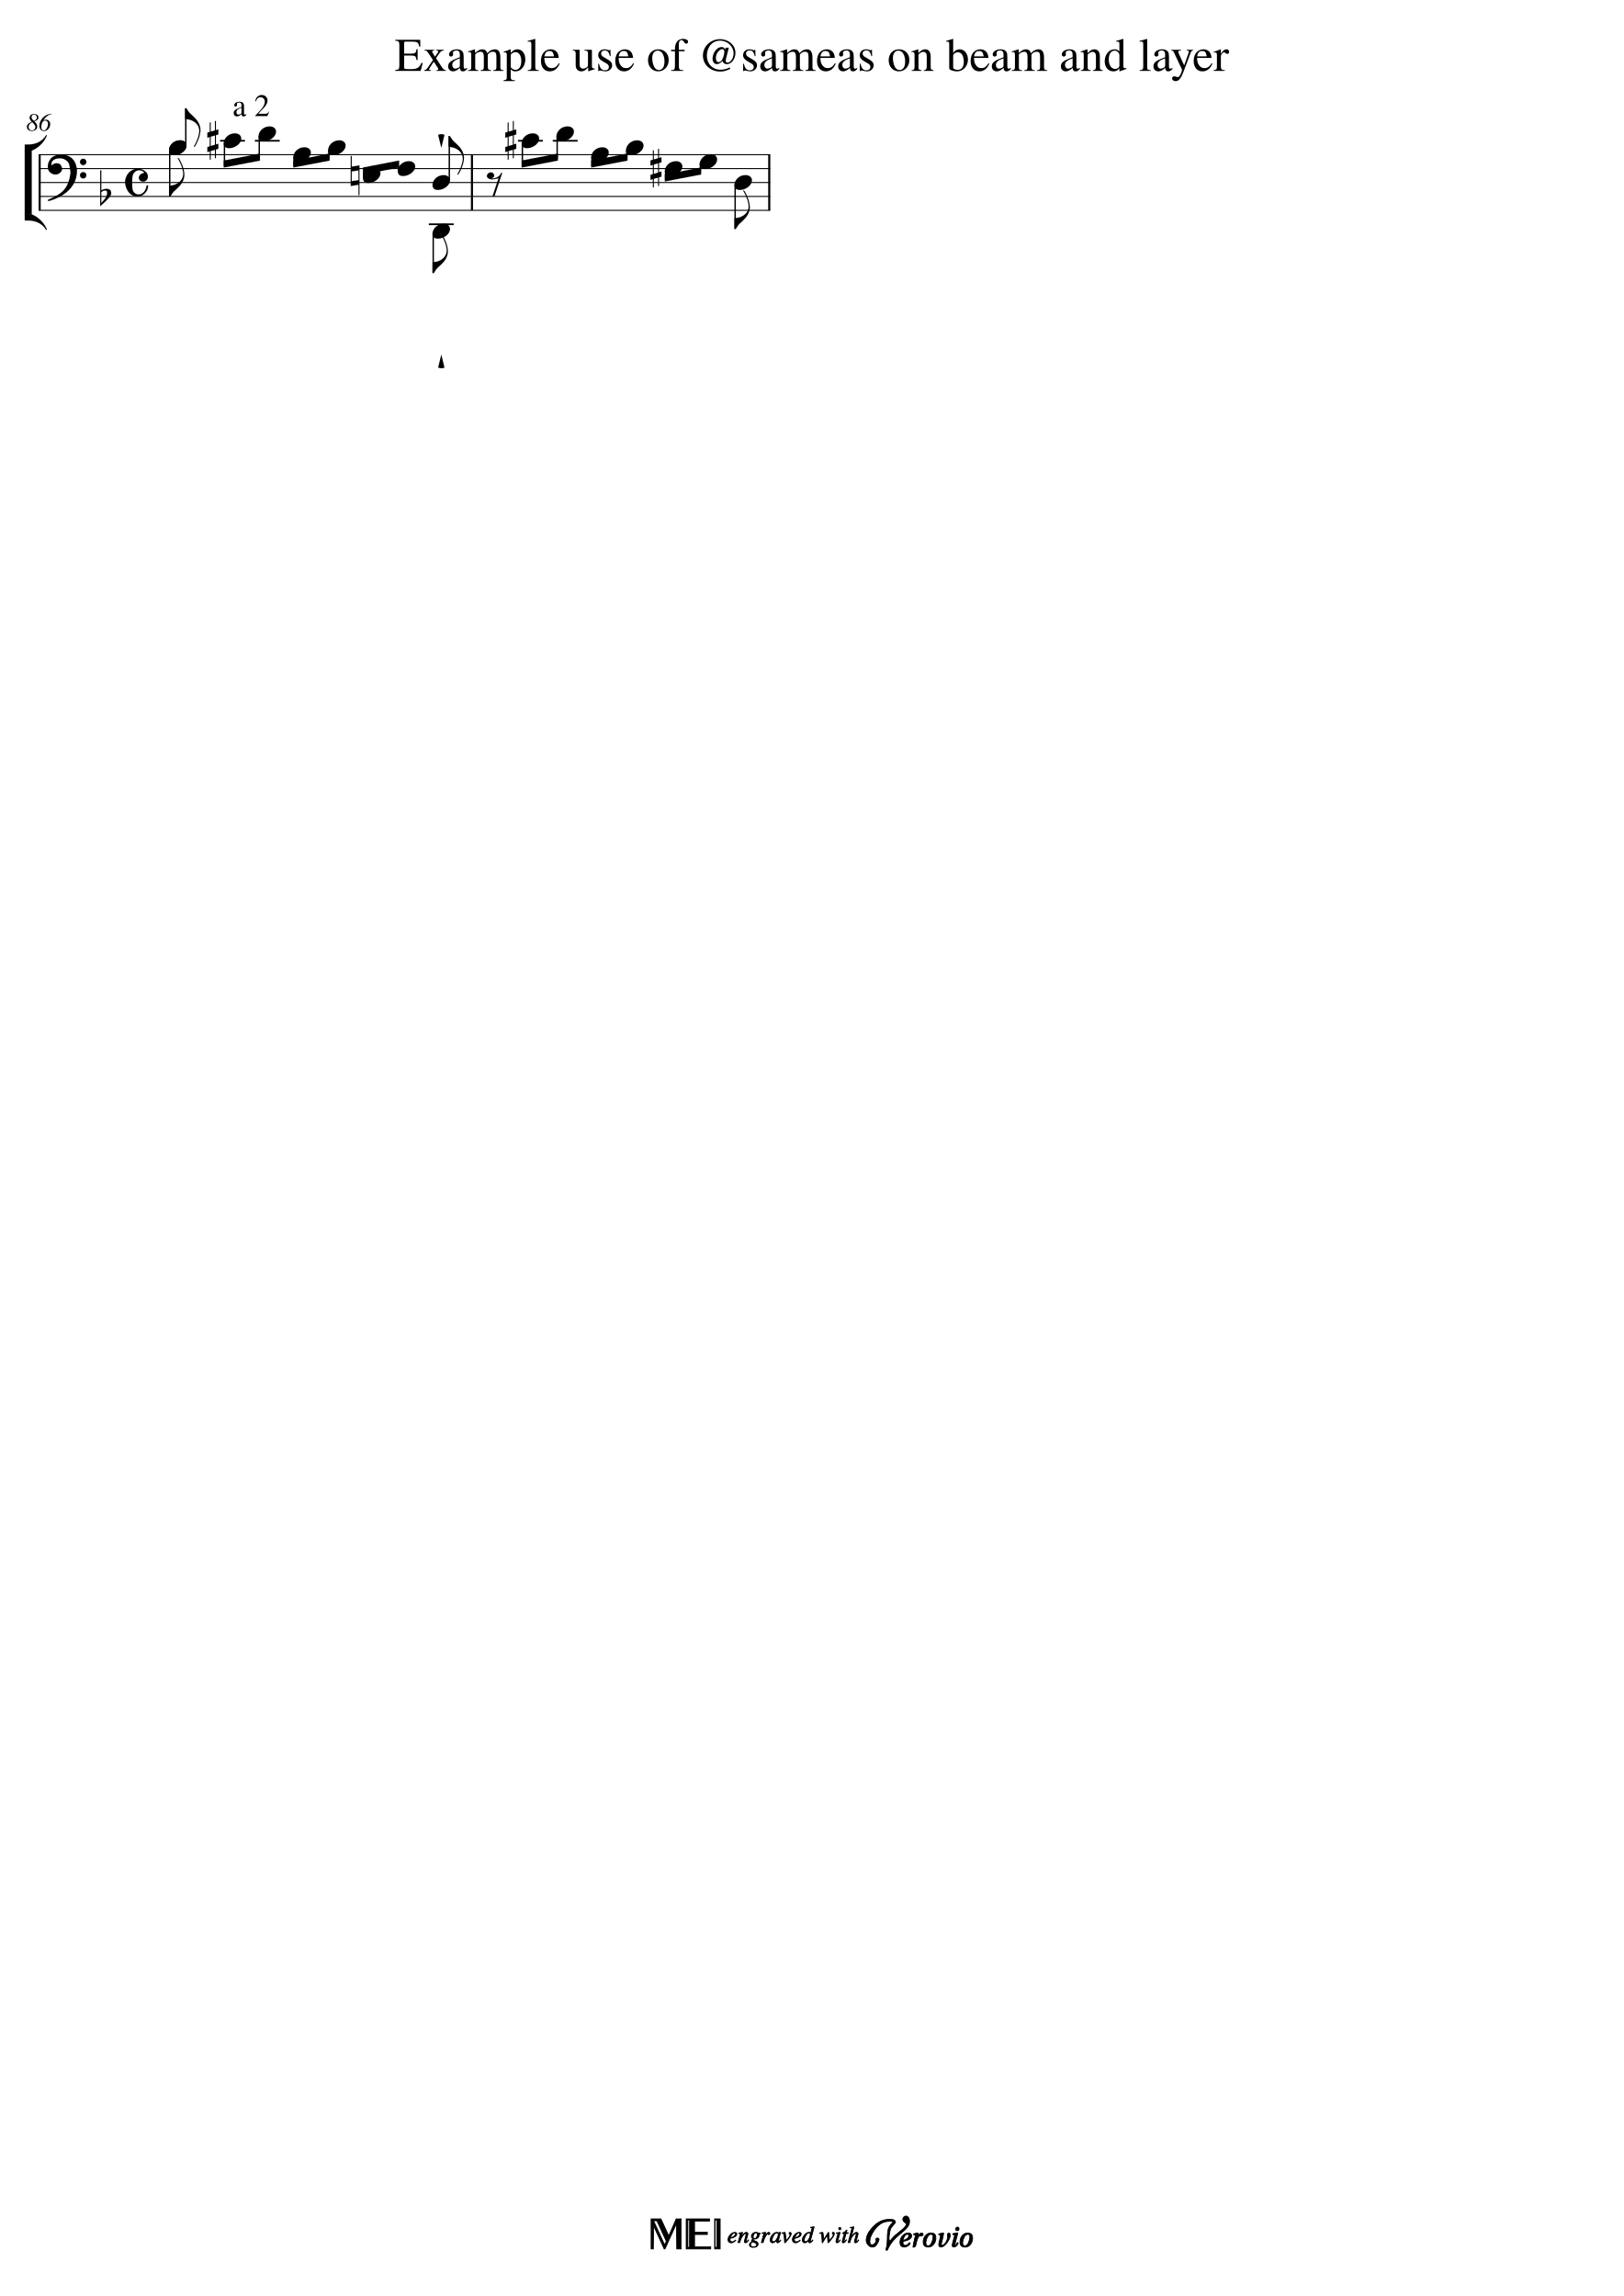
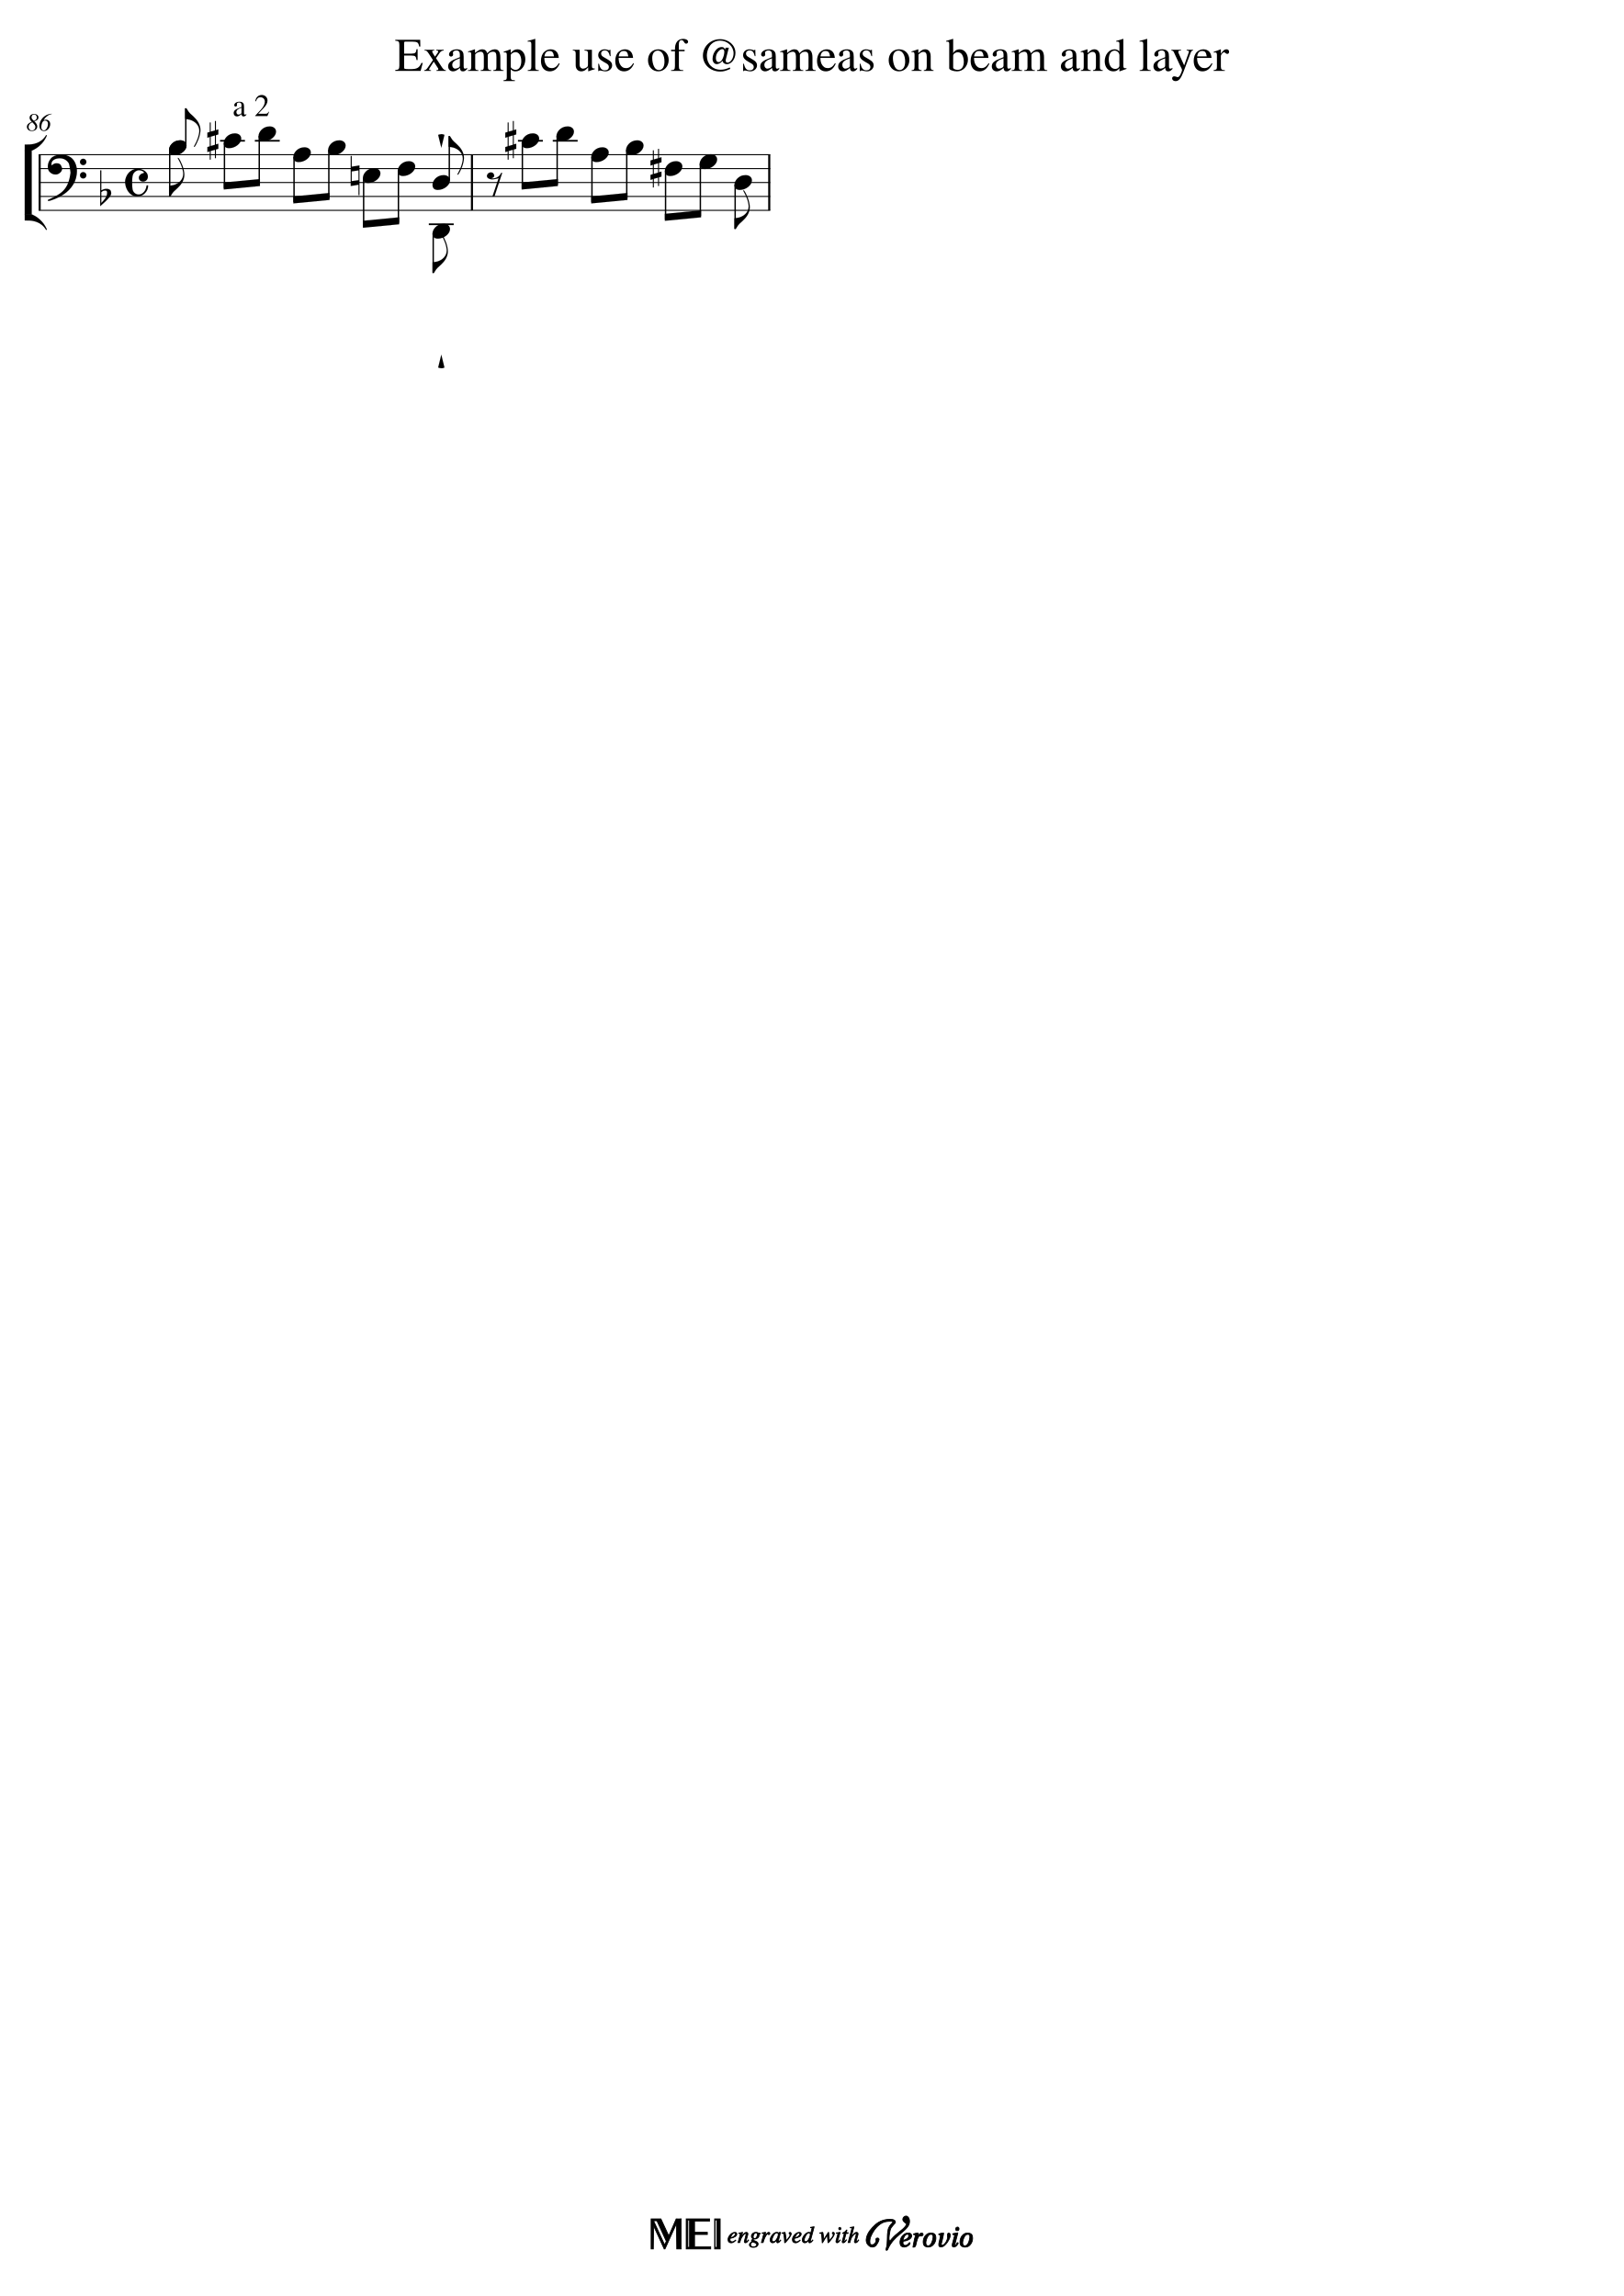
<svg xmlns="http://www.w3.org/2000/svg" xmlns:xlink="http://www.w3.org/1999/xlink" width="2100px" height="2970px" version="1.1" overflow="visible" id="docid">
  <defs>
    <g id="E003-docid">
      <path transform="scale(1,-1)" d="M0 -0v111c0 0 62 1 63 1c70 0 233 16 321 170c1 1 15 -5 15 -6c-5 -7 -57 -176 -263 -271c-24 -4 -53 -5 -83 -5h-53z" />
    </g>
    <g id="E004-docid">
      <path transform="scale(1,-1)" d="M0 0h53c30 0 59 -1 83 -5c206 -95 258 -264 263 -271c0 -1 -14 -7 -15 -6c-88 154 -251 170 -321 170c-1 0 -63 1 -63 1v111z" />
    </g>
    <g id="E062-docid">
      <path transform="scale(1,-1)" d="M582 -120c0 32 26 58 58 58s58 -26 58 -58s-26 -58 -58 -58s-58 26 -58 58zM582 120c0 32 26 58 58 58s58 -26 58 -58s-26 -58 -58 -58s-58 26 -58 58zM158 96c51 0 73 -14 88 -49l16 -39c0 -17 -2 -30 -7 -40c-3 -11 -10 -21 -19 -31c-17 -18 -49 -43 -84 -43 c-55 0 -77 13 -112 44c-24 21 -35 55 -35 100c0 46 14 81 32 112c30 52 71 79 137 93l36 6l26 2c154 0 235 -68 274 -182c11 -32 18 -68 18 -107c0 -103 -26 -182 -68 -250c-89 -145 -234 -230 -412 -288l-30 -5c-9 0 -14 3 -14 8c3 10 5 11 10 16c35 15 70 30 96 44l78 43 c96 57 162 136 197 258c9 33 17 60 22 100c3 22 5 35 6 39c-7 69 -16 115 -23 140s-4 22 -16 40c-8 12 -19 23 -31 34c-24 21 -62 44 -118 44c-48 0 -84 -8 -113 -28c-28 -19 -42 -44 -42 -73v-16c2 -5 3 -9 4 -11c24 22 52 39 84 39z" />
    </g>
    <g id="E260-docid">
      <path transform="scale(1,-1)" d="M20 110c32 16 54 27 93 27c26 0 35 -3 54 -13c13 -7 24 -20 27 -38l4 -25c0 -28 -16 -57 -45 -89c-23 -25 -39 -44 -65 -68l-88 -79v644h20v-359zM90 106c-32 0 -48 -10 -70 -29v-194c31 31 54 59 71 84c21 32 32 59 32 84c0 9 1 16 1 20c0 14 -3 21 -11 30l-8 3z" />
    </g>
    <g id="E08A-docid">
      <path transform="scale(1,-1)" d="M340 179c-9 24 -56 41 -89 41c-46 0 -81 -28 -100 -58c-17 -28 -25 -78 -25 -150c0 -65 2 -111 8 -135c8 -31 18 -49 40 -67c20 -17 43 -25 70 -25c54 0 92 36 115 75c14 25 23 54 28 88h27c0 -63 -24 -105 -58 -141c-35 -38 -82 -56 -140 -56c-45 0 -83 13 -115 39 c-57 45 -101 130 -101 226c0 59 33 127 68 163c36 37 97 72 160 72c36 0 93 -21 121 -40c11 -8 23 -17 33 -30c19 -23 27 -48 27 -76c0 -51 -35 -88 -86 -88c-43 0 -76 27 -76 68c0 26 7 35 21 51c15 17 32 27 58 32c7 2 14 7 14 11z" />
    </g>
    <g id="E0A4-docid">
      <path transform="scale(1,-1)" d="M0 -39c0 68 73 172 200 172c66 0 114 -37 114 -95c0 -84 -106 -171 -218 -171c-64 0 -96 30 -96 94z" />
    </g>
    <g id="E240-docid">
      <path transform="scale(1,-1)" d="M179 -646c15 29 29 55 46 102c18 49 30 108 30 138c0 105 -80 173 -168 200c-18 5 -47 9 -87 16v190h22c8 0 33 -61 71 -95c4 -3 -2 3 61 -56c62 -58 122 -137 122 -241c0 -38 -13 -106 -35 -163c-20 -51 -43 -99 -66 -132c-6 -5 -10 -7 -13 -7s-5 2 -5 5l4 10 c1 3 14 25 18 33z" />
    </g>
    <g id="E262-docid">
      <path transform="scale(1,-1)" d="M136 186v169h17v-164l44 14v-91l-44 -14v-165l44 12v-91l-44 -13v-155h-17v150l-76 -22v-155h-17v149l-43 -13v90l43 14v167l-43 -14v92l43 13v169h17v-163zM60 73v-167l76 22v168z" />
    </g>
    <g id="E261-docid">
      <path transform="scale(1,-1)" d="M0 -188v539h18v-191l139 22v-533h-17v186zM18 -100l122 17v176l-122 -19v-174z" />
    </g>
    <g id="E4A6-docid">
      <path transform="scale(1,-1)" d="M110 224l-55 -224l-55 224v5c3 5 4 5 14 8c14 4 28 5 42 7c11 -1 21 0 35 -5c12 -4 22 -6 19 -10v-5z" />
    </g>
    <g id="E241-docid">
      <path transform="scale(1,-1)" d="M179 646c-4 8 -17 30 -18 33l-4 10c0 3 2 5 5 5s7 -2 13 -7c23 -33 46 -81 66 -132c22 -57 35 -125 35 -163c0 -104 -60 -183 -122 -241c-63 -59 -57 -53 -61 -56c-38 -34 -63 -95 -71 -95h-22v190c40 7 69 11 87 16c88 27 168 95 168 200c0 30 -12 89 -30 138 c-17 47 -31 73 -46 102z" />
    </g>
    <g id="E4A7-docid">
      <path transform="scale(1,-1)" d="M110 -224v-5c3 -4 -7 -6 -19 -10c-14 -5 -24 -4 -35 -5c-14 2 -28 3 -42 7c-10 3 -11 3 -14 8v5l55 224z" />
    </g>
    <g id="E4E6-docid">
      <path transform="scale(1,-1)" d="M0 123c7 34 33 56 69 60c29 -3 43 -9 53 -29c4 -8 7 -15 10 -22c0 -21 -1 -25 -11 -35c-5 -8 -18 -14 -40 -20l12 -3l15 -1c44 0 97 26 122 56c10 11 18 26 24 42c7 1 15 2 22 3l-140 -424h-36l111 330c-10 -6 -27 -12 -53 -16l-52 -8h-10l-20 1c-1 0 -8 3 -21 6 c-37 9 -55 28 -55 60z" />
    </g>
  </defs>
  <style type="text/css">#docid g.ending, #docid g.fing, #docid g.reh, #docid g.tempo {font-weight:bold;}#docid g.dir, #docid g.dynam, #docid g.mNum {font-style:italic;}#docid g.label {font-weight:normal;}#docid ellipse, #docid path, #docid polygon, #docid polyline, #docid rect {stroke:currentColor}</style>
  <svg class="definition-scale" color="black" font-family="Times, serif" viewBox="0 0 21000 29700">
    <g class="page-margin" transform="translate(500, 500)">
      <g id="iJ6YNS9" class="mdiv pageMilestone" />
      <g id="j6ERYJ7" class="score pageMilestone" />
      <g id="nFIE3HC" class="system">
        <path d="M13 1501 L13 2221" stroke-width="27" />
        <g id="eI13PCQ" class="grpSym">
          <use xlink:href="#E003-docid" transform="translate(-180, 1450) scale(0.72, 0.72)" />
          <use xlink:href="#E004-docid" transform="translate(-180, 2272) scale(0.72, 0.72)" />
          <rect x="-180" y="1444" height="834" width="90" />
        </g>
        <g id="yA42GYL" class="section systemMilestone" />
        <g id="p1KEW28H" class="measure">
          <g id="fXQFU55" class="mNum autogenerated">
            <text y="1193" text-anchor="middle" font-size="0px">
              <tspan id="g11K35MU" class="text">
                <tspan font-size="324px">86</tspan>
              </tspan>
            </text>
          </g>
          <g id="qMAVTA3" class="staff">
            <path d="M0 1501 L5617 1501" stroke-width="13" />
            <path d="M0 1681 L5617 1681" stroke-width="13" />
            <path d="M0 1861 L5617 1861" stroke-width="13" />
            <path d="M0 2041 L5617 2041" stroke-width="13" />
            <path d="M0 2221 L5617 2221" stroke-width="13" />
            <g id="v10LCJAD" class="clef">
              <use xlink:href="#E062-docid" transform="translate(115, 1681) scale(0.72, 0.72)" />
            </g>
            <g id="xI1HRX0" class="keySig">
              <g id="z1LRFHRD" class="keyAccid">
                <use xlink:href="#E260-docid" transform="translate(796, 2041) scale(0.72, 0.72)" />
              </g>
            </g>
            <g id="b16IHSP5" class="meterSig">
              <use xlink:href="#E08A-docid" transform="translate(1118, 1861) scale(0.72, 0.72)" />
            </g>
            <g class="ledgerLines above">
              <path d="M2346 1321 L2668 1321" stroke-width="22" />
              <path d="M2796 1321 L3118 1321" stroke-width="22" />
            </g>
            <g class="ledgerLines below">
              <path d="M5046 2401 L5368 2401" stroke-width="22" />
            </g>
            <g id="r1PB2UON" class="layer">
              <g id="s1PQPUF4" class="note">
                <g class="notehead">
                  <use xlink:href="#E0A4-docid" transform="translate(1686, 1411) scale(0.72, 0.72)" />
                </g>
                <g id="k1FISYPL" class="stem">
                  <path d="M1903 1383 L1903 901" stroke-width="18" />
                  <g id="l1ABBN8W" class="flag">
                    <use xlink:href="#E240-docid" transform="translate(1894, 901) scale(0.72, 0.72)" />
                  </g>
                </g>
                <g id="t17CCI2Q" class="accid" />
              </g>
              <g id="u14YPAFV" class="beam">
-                 <polygon points="2394,1667 2862,1577 2862,1487 2394,1577" />
+                 <polygon points="2394,1951 2862,1906 2862,1816 2394,1861" />
                <g id="note_45411a" class="note">
                  <g class="notehead">
                    <use xlink:href="#E0A4-docid" transform="translate(2394, 1321) scale(0.72, 0.72)" />
                  </g>
                  <g id="m12P1BRU" class="stem">
-                     <path d="M2403 1349 L2403 1649" stroke-width="18" />
+                     <path d="M2403 1349 L2403 1933" stroke-width="18" />
                  </g>
                  <g id="w1I5DK26" class="accid">
                    <use xlink:href="#E262-docid" transform="translate(2182, 1321) scale(0.72, 0.72)" />
                  </g>
                </g>
                <g id="xQSQG56" class="note">
                  <g class="notehead">
                    <use xlink:href="#E0A4-docid" transform="translate(2844, 1231) scale(0.72, 0.72)" />
                  </g>
                  <g id="nDW87ZK" class="stem">
-                     <path d="M2853 1259 L2853 1559" stroke-width="18" />
+                     <path d="M2853 1259 L2853 1888" stroke-width="18" />
                  </g>
                </g>
              </g>
              <g id="beam_45426a" class="beam">
-                 <polygon points="3294,1667 3762,1577 3762,1487 3294,1577" />
+                 <polygon points="3294,2131 3762,2086 3762,1996 3294,2041" />
                <g id="z1XZBIJA" class="note">
                  <g class="notehead">
                    <use xlink:href="#E0A4-docid" transform="translate(3294, 1501) scale(0.72, 0.72)" />
                  </g>
                  <g id="o1QUDUF9" class="stem">
-                     <path d="M3303 1529 L3303 1649" stroke-width="18" />
+                     <path d="M3303 1529 L3303 2113" stroke-width="18" />
                  </g>
                </g>
                <g id="a12WP67W" class="note">
                  <g class="notehead">
                    <use xlink:href="#E0A4-docid" transform="translate(3744, 1411) scale(0.72, 0.72)" />
                  </g>
                  <g id="p1YCXJ73" class="stem">
-                     <path d="M3753 1439 L3753 1559" stroke-width="18" />
+                     <path d="M3753 1439 L3753 2068" stroke-width="18" />
                  </g>
                  <g id="b4Y5DFV" class="accid" />
                </g>
              </g>
              <g id="beam_45447a" class="beam">
-                 <polygon points="4194,1757 4662,1667 4662,1577 4194,1667" />
+                 <polygon points="4194,2446 4662,2401 4662,2311 4194,2356" />
                <g id="d1RIF43L" class="note">
                  <g class="notehead">
                    <use xlink:href="#E0A4-docid" transform="translate(4194, 1771) scale(0.72, 0.72)" />
                  </g>
                  <g id="q1XPOA9B" class="stem">
-                     <path d="M4203 1799 L4203 1739" stroke-width="18" />
+                     <path d="M4203 1799 L4203 2428" stroke-width="18" />
                  </g>
                  <g id="e36A7UB" class="accid">
                    <use xlink:href="#E261-docid" transform="translate(4036, 1771) scale(0.72, 0.72)" />
                  </g>
                </g>
                <g id="fW4SW7P" class="note">
                  <g class="notehead">
                    <use xlink:href="#E0A4-docid" transform="translate(4644, 1681) scale(0.72, 0.72)" />
                  </g>
                  <g id="rG2INEF" class="stem">
-                     <path d="M4653 1709 L4653 1649" stroke-width="18" />
+                     <path d="M4653 1709 L4653 2383" stroke-width="18" />
                  </g>
                </g>
              </g>
              <g id="g17JWEWV" class="note">
                <g class="notehead">
                  <use xlink:href="#E0A4-docid" transform="translate(5094, 1861) scale(0.72, 0.72)" />
                </g>
                <g id="sDC845L" class="stem">
                  <path d="M5311 1833 L5311 1261" stroke-width="18" />
                  <g id="t1W416P4" class="flag">
                    <use xlink:href="#E240-docid" transform="translate(5302, 1261) scale(0.72, 0.72)" />
                  </g>
                </g>
                <g id="h11BYRB0" class="artic">
                  <use xlink:href="#E4A6-docid" transform="translate(5168, 1411) scale(0.72, 0.72)" />
                </g>
              </g>
            </g>
            <g id="iEPNT2P" class="layer">
              <g id="j180F7IU" class="note">
                <g class="notehead">
                  <use xlink:href="#E0A4-docid" transform="translate(1686, 1411) scale(0.72, 0.72)" />
                </g>
                <g id="u1N7W5D7" class="stem">
                  <path d="M1695 1439 L1695 2041" stroke-width="18" />
                  <g id="vOSZ00" class="flag">
                    <use xlink:href="#E241-docid" transform="translate(1686, 2041) scale(0.72, 0.72)" />
                  </g>
                </g>
                <g id="k1JVOWO3" class="accid" />
              </g>
              <g id="l168SLSU" class="space" />
              <g id="m1I1R6XU" class="beam" />
              <g id="n3L1BSY" class="beam" />
              <g id="oYFJ0C6" class="note">
                <g class="notehead">
                  <use xlink:href="#E0A4-docid" transform="translate(5094, 2491) scale(0.72, 0.72)" />
                </g>
                <g id="w1AY2QDY" class="stem">
                  <path d="M5103 2519 L5103 3031" stroke-width="18" />
                  <g id="xSD1YHA" class="flag">
                    <use xlink:href="#E241-docid" transform="translate(5094, 3031) scale(0.72, 0.72)" />
                  </g>
                </g>
                <g id="p6KLLMO" class="artic">
                  <use xlink:href="#E4A7-docid" transform="translate(5168, 4088) scale(0.72, 0.72)" />
                </g>
              </g>
            </g>
          </g>
          <g id="q4CA8UL" class="dir">
            <text x="2507" y="1002" font-size="0px">
              <tspan id="r10DL3CR" class="rend" font-style="normal">
                <tspan id="s1IC15RP" class="text">
                  <tspan font-size="405px">a 2</tspan>
                </tspan>
              </tspan>
            </text>
          </g>
          <g id="o1RTEB7A" class="barLine">
            <path d="M5604 1501 L5604 2221" stroke-width="27" />
          </g>
        </g>
        <g id="jQFEFEK" class="measure">
          <g id="kOVASEE" class="staff">
            <path d="M5617 1501 L9462 1501" stroke-width="13" />
            <path d="M5617 1681 L9462 1681" stroke-width="13" />
            <path d="M5617 1861 L9462 1861" stroke-width="13" />
            <path d="M5617 2041 L9462 2041" stroke-width="13" />
            <path d="M5617 2221 L9462 2221" stroke-width="13" />
            <g class="ledgerLines above">
              <path d="M6199 1321 L6521 1321" stroke-width="22" />
              <path d="M6649 1321 L6971 1321" stroke-width="22" />
            </g>
            <g id="l1I7OPR1" class="layer">
              <g id="m81K135" class="rest">
                <use xlink:href="#E4E6-docid" transform="translate(5797, 1861) scale(0.72, 0.72)" />
              </g>
              <g id="n2N7U24" class="beam">
-                 <polygon points="6247,1667 6715,1577 6715,1487 6247,1577" />
+                 <polygon points="6247,1951 6715,1906 6715,1816 6247,1861" />
                <g id="o1FK4NGH" class="note">
                  <g class="notehead">
                    <use xlink:href="#E0A4-docid" transform="translate(6247, 1321) scale(0.72, 0.72)" />
                  </g>
                  <g id="y17DXS56" class="stem">
-                     <path d="M6256 1349 L6256 1649" stroke-width="18" />
+                     <path d="M6256 1349 L6256 1933" stroke-width="18" />
                  </g>
                  <g id="p1AX0ZDE" class="accid">
                    <use xlink:href="#E262-docid" transform="translate(6035, 1321) scale(0.72, 0.72)" />
                  </g>
                </g>
                <g id="qI1DT7K" class="note">
                  <g class="notehead">
                    <use xlink:href="#E0A4-docid" transform="translate(6697, 1231) scale(0.72, 0.72)" />
                  </g>
                  <g id="z126H5TI" class="stem">
-                     <path d="M6706 1259 L6706 1559" stroke-width="18" />
+                     <path d="M6706 1259 L6706 1888" stroke-width="18" />
                  </g>
                </g>
              </g>
              <g id="rJ8GLXL" class="beam">
-                 <polygon points="7147,1667 7615,1577 7615,1487 7147,1577" />
+                 <polygon points="7147,2131 7615,2086 7615,1996 7147,2041" />
                <g id="s1HUMGE0" class="note">
                  <g class="notehead">
                    <use xlink:href="#E0A4-docid" transform="translate(7147, 1501) scale(0.72, 0.72)" />
                  </g>
                  <g id="a1YELUCK" class="stem">
-                     <path d="M7156 1529 L7156 1649" stroke-width="18" />
+                     <path d="M7156 1529 L7156 2113" stroke-width="18" />
                  </g>
                </g>
                <g id="t1YD0KSR" class="note">
                  <g class="notehead">
                    <use xlink:href="#E0A4-docid" transform="translate(7597, 1411) scale(0.72, 0.72)" />
                  </g>
                  <g id="b5BYNI2" class="stem">
-                     <path d="M7606 1439 L7606 1559" stroke-width="18" />
+                     <path d="M7606 1439 L7606 2068" stroke-width="18" />
                  </g>
                  <g id="u1XWY667" class="accid" />
                </g>
              </g>
              <g id="vE1WURA" class="beam">
-                 <polygon points="8099,1847 8567,1757 8567,1667 8099,1757" />
+                 <polygon points="8099,2356 8567,2311 8567,2221 8099,2266" />
                <g id="wK8FJ60" class="note">
                  <g class="notehead">
                    <use xlink:href="#E0A4-docid" transform="translate(8099, 1681) scale(0.72, 0.72)" />
                  </g>
                  <g id="cI6BH23" class="stem">
-                     <path d="M8108 1709 L8108 1829" stroke-width="18" />
+                     <path d="M8108 1709 L8108 2338" stroke-width="18" />
                  </g>
                  <g id="x1AFQIG0" class="accid">
                    <use xlink:href="#E262-docid" transform="translate(7913, 1681) scale(0.72, 0.72)" />
                  </g>
                </g>
                <g id="y1K98ZB7" class="note">
                  <g class="notehead">
                    <use xlink:href="#E0A4-docid" transform="translate(8549, 1591) scale(0.72, 0.72)" />
                  </g>
                  <g id="dEVT5DI" class="stem">
-                     <path d="M8558 1619 L8558 1739" stroke-width="18" />
+                     <path d="M8558 1619 L8558 2293" stroke-width="18" />
                  </g>
                </g>
              </g>
              <g id="z1M5W8JL" class="note">
                <g class="notehead">
                  <use xlink:href="#E0A4-docid" transform="translate(8999, 1861) scale(0.72, 0.72)" />
                </g>
                <g id="e14Y3WPI" class="stem">
                  <path d="M9008 1889 L9008 2461" stroke-width="18" />
                  <g id="f1JDRXJZ" class="flag">
                    <use xlink:href="#E241-docid" transform="translate(8999, 2461) scale(0.72, 0.72)" />
                  </g>
                </g>
                <g id="aA571PQ" class="artic">
                  <use xlink:href="#E4A6-docid" transform="translate(9073, 1951) scale(0.72, 0.72)" />
                </g>
              </g>
            </g>
            <g id="bGR56S9" class="layer" />
          </g>
          <g id="i123OHXR" class="barLine">
            <path d="M9449 1501 L9449 2221" stroke-width="27" />
          </g>
        </g>
        <g id="l1KT7QAW" class="systemMilestoneEnd yA42GYL" />
      </g>
      <g id="mMRH0VO" class="pageMilestoneEnd j6ERYJ7" />
      <g id="nYOSRMB" class="pageMilestoneEnd iJ6YNS9" />
      <g id="uL0P3Y6" class="pgHead autogenerated">
        <text font-size="0px">
          <tspan id="vPKGJXZ" class="rend" x="10000" y="417" text-anchor="middle">
            <tspan id="wGMJNIQ" class="rend">
              <tspan id="xIG9TQU" class="text">
                <tspan font-size="607px">Example use of @sameas on beam and layer</tspan>
              </tspan>
            </tspan>
          </tspan>
        </text>
      </g>
      <g id="o1HHM1JI" class="pgFoot autogenerated">
        <g id="p1CAQXBX" class="fig">
          <g class="svg" transform="translate(7750, 28099) scale(10, 10)">
            <g>
              <path fill="#000000" d="M 17.113,49.265 V 10.368 h 12.697 c 3.289,7.337 6.713,14.61 10.127,21.889 3.42,-7.485 6.256,-14.205 9.589,-21.91 2.436,0.104 4.317,0.085 6.484,-0.058 V 49.264 H 50.274 C 50.145,38.356 50.016,27.448 49.887,16.54 45.003,27.315 39.967,38.434 35.084,49.209 34.679,49.344 34.427,49.136 34.022,49.271 29.466,39.331 24.91,29.391 20.354,19.451 20.224,29.389 20.095,39.327 19.965,49.264 H 17.113 Z M 36.754,39.325 C 32.721,30.513 28.688,21.701 24.655,12.889 22.531,12.751 22.657,12.71 20.714,12.814 v 0.966 c 4.613,9.998 9.609,20.749 13.873,30.082 0.722,-1.513 1.445,-3.025 2.167,-4.538 z m 25.738,9.94 c 0,-12.966 0,-25.931 0,-38.897 10.084,0 20.169,0 30.253,0 0,0.96 0,1.921 0,2.881 -6.483,0 -12.966,0 -19.448,0 0,4.802 0,9.604 0,14.406 5.522,0 11.045,0 16.567,0 0,0.96 0,1.921 0,2.881 -5.522,0 -11.045,0 -16.567,0 0,5.282 0,10.565 0,15.847 6.963,0 13.926,0 20.889,0 0,0.96 0,1.921 0,2.881 -10.565,0 -21.129,0 -31.694,0 z m 4.322,-2.161 c 0,-11.765 0,-23.53 0,-35.295 -0.72,0 -1.441,0 -2.161,0 0,11.765 0,23.53 0,35.295 0.72,0 1.441,0 2.161,0 z m 32.414,2.161 c 0,-12.966 0,-25.931 0,-38.897 2.401,0 4.802,0 7.203,0 0,12.966 0,25.931 0,38.897 -2.401,0 -4.802,0 -7.203,0 z m 2.881,-2.161 c 0,-11.765 0,-23.53 0,-35.295 -0.72,0 -1.441,0 -2.161,0 0,11.765 0,23.53 0,35.295 0.72,0 1.441,0 2.161,0 z" />
              <path fill="#000000" d="m 346.3,6.7 c -3.1,0.5 -4.9,4.4 -2.7,6.8 1.2,1.4 2.7,2.4 4.1,3.5 -2.4,5.3 -7.7,8.3 -11.9,12.1 -3.7,2.8 -7,6.2 -9.7,9.9 -2.2,-0.8 -0.915,-7.719 -0.627,-9.5 0.288,-1.781 0.727,-6.4 2.927,-8.7 1.3,-1.9 3,-3.5 4.5,-5.2 1.2,-3.4 -3.2,-4.9 -5.8,-4.6 -7.3,-0.5 -14.6,2 -20,6.8 -5,4.6 -10,10.1 -11.5,17 -0.9,3.5 -0.2,7.5 2.8,9.9 2.5,2.8 7.4,2.9 9.8,-0.2 1.7,-2.3 3.2,-4.8 3.8,-7.6 -0.1,-2.6 -4.4,-2.3 -4.3,0.2 1.2,2.4 -0.9,4.7 -2.7,6.2 -1.7,0.9 -4.7,0.7 -4.8,-1.7 -1,-5.8 2.1,-11.3 5.2,-16.1 4,-5.8 9.8,-11.2 17.2,-11.8 1.6,0 8.1,-1.2 6.8,1.4 -2.8,2.8 -5.6,6.1 -6,10.3 -1.6,7.7 0.1,15.7 -2.3,23.2 -1.1,3.9 2,2.6 2.5,0.2 3.3,-7.4 8.9,-13.4 15.1,-18.5 4.2,-3.9 9.5,-7.1 11.9,-12.6 1.3,-3.6 1.2,-9 -2.7,-10.9 -0.504,-0.177 -1.07,-0.165 -1.6,-0.1 z m 66,14.5 c -2,0.8 -1.8,4.9 0.8,4.4 3.4,0.4 2.9,-6.2 -0.8,-4.4 z m 0.6,7.3 c -1.3,0.5 -7.6,0.5 -5.4,2.2 4,-0.3 0.7,4.5 0.6,6.7 -0.4,2.9 -2.4,5.9 -1.2,8.8 2.7,1.7 5.6,-0.8 6.8,-3.2 1.6,-1.4 -0.5,-3 -1.2,-0.9 -0.4,0.8 -2.4,3.5 -2.6,1.8 1.1,-5 2.7,-9.9 3.9,-14.9 l -0.1,-0.5 h -0.9 z m -65.1,0.2 c -6.5,1.6 -10.5,9.5 -8.2,15.7 2.1,3.4 7.4,2.9 10.1,0.4 2,-0.2 3.6,-5.3 1,-3.4 -1.4,2 -4,4.2 -6.5,2.8 -2.2,-1.9 -1.9,-5.7 1.7,-5.3 3.1,-0.9 6.9,-2.1 8.1,-5.5 0.9,-2.7 -1.6,-5.2 -4.3,-4.8 h -1.1 -0.7 z m 13.6,0 c -2.2,0 -8.5,1.8 -2.9,2.3 0.9,1.9 -1,4.9 -1.1,7.2 -0.5,2.9 -1.4,5.7 -1.7,8.7 3.7,0.7 3.8,-2.6 4.4,-5.3 0.9,-3.3 1.6,-7 4.1,-9.5 2.4,1.6 6.8,-0.7 3.7,-3.4 -2.9,-0.5 -4.8,2.4 -6.2,4.3 0,-1.2 2.4,-5 -0.2,-4.3 z m 15.8,0 c -6.4,1.3 -9.6,9.1 -7.7,14.9 1.9,4 7.7,3.9 11,1.7 4.1,-3 6,-8.9 4.4,-13.7 -1.3,-3 -4.8,-3.2 -7.6,-3 z m 17,0 c -2.3,0 -8.8,1.9 -3,2.4 0.4,2.5 -1,5.7 -1.4,8.4 -0.7,2.4 -1.8,7.5 2.1,7.2 3.8,-0.1 6.5,-3.5 8.5,-6.3 2,-3.2 4.5,-7 3.3,-10.9 -3.7,-3 -3.6,2.6 -3.1,5.1 -0.7,3.8 -2.7,7.9 -6.2,9.8 -3.6,0.6 -1,-4.3 -0.8,-6.1 0.6,-3.2 1.6,-6.3 1.9,-9.5 h -1.1 z m 30.6,0 c -6.3,1.2 -9.5,8.9 -7.8,14.7 1.5,4 7.2,4.2 10.5,2.4 4.6,-2.8 6.6,-9.3 4.8,-14.3 -1.4,-2.8 -4.8,-3 -7.5,-2.8 z m -75.4,1.7 c 2.1,1.5 0.2,4.7 -1.6,5.7 -1.1,0.4 -5.5,3.4 -4.6,0.7 0.8,-2.7 2.2,-6.2 5.3,-6.6 l 0.9,0.1 z m 30.8,0 c 2.6,1.5 1.3,5.2 0.8,7.6 -0.8,2.7 -1.9,5.9 -4.7,7.1 -5.1,0.8 -4,-5.8 -2.8,-8.8 1,-2.8 3,-6.8 6.7,-5.8 z m 47.1,-0.1 c 2.9,0.7 2,4.7 1.5,6.8 -0.7,3 -1.8,6.7 -5,8 -4.7,0.8 -4,-5.1 -3,-7.9 0.9,-3 2.7,-7.3 6.5,-6.8 z" />
              <g>
                <path d="m 116.566,37.118 q 0,-3.252 2.93,-6.299 2.9,-3.047 5.991,-3.047 1.143,0 1.816,0.527 0.674,0.527 0.674,1.567 0,2.109 -2.476,3.618 -2.461,1.494 -5.186,1.831 l -0.835,0.103 q -0.19,0.601 -0.264,0.967 -0.073,0.352 -0.073,0.894 0,1.289 0.835,2.007 0.85,0.718 2.007,0.718 1.099,0 2.329,-0.732 0.703,-0.425 2.036,-1.523 l 0.381,0.337 q -0.659,0.835 -1.89,1.714 -2.183,1.567 -4.38,1.567 -1.553,0 -2.725,-1.099 -1.172,-1.099 -1.172,-3.149 z m 3.12,-2.358 q 2.798,-0.41 4.556,-1.963 Q 126,31.229 126,29.691 q 0,-0.557 -0.264,-0.879 -0.264,-0.337 -0.776,-0.337 -0.952,0 -1.875,0.82 -0.908,0.806 -1.641,1.831 -0.776,1.201 -1.23,2.3 -0.249,0.586 -0.527,1.333 z" />
                <path d="m 129.472,41 2.534,-9.053 q 0.322,-1.143 0.366,-1.377 0.059,-0.249 0.059,-0.527 0,-0.425 -0.249,-0.659 -0.234,-0.249 -0.938,-0.249 -0.176,0 -0.352,0.029 -0.161,0.015 -0.366,0.044 v -0.498 q 0.952,-0.146 1.348,-0.22 0.41,-0.073 0.879,-0.176 l 2.622,-0.571 q 0.088,0.059 0.117,0.132 l -1.948,6.299 q 1.787,-2.739 2.988,-4.072 2.109,-2.358 3.779,-2.358 0.645,0 1.113,0.249 0.894,0.483 0.894,1.743 0,0.352 -0.073,0.732 -0.073,0.381 -0.19,0.82 l -1.919,7.017 q -0.059,0.22 -0.132,0.542 -0.073,0.308 -0.073,0.439 0,0.22 0.103,0.396 0.103,0.176 0.337,0.176 0.381,0 0.879,-0.439 0.498,-0.454 1.626,-1.919 l 0.425,0.381 q -1.201,1.626 -1.904,2.285 -1.201,1.157 -2.3,1.157 -0.498,0 -0.967,-0.322 -0.454,-0.337 -0.454,-1.201 0,-0.249 0.029,-0.527 0.044,-0.278 0.103,-0.483 l 1.846,-7.119 q 0.146,-0.586 0.19,-0.952 0.059,-0.381 0.059,-0.542 0,-0.352 -0.176,-0.601 -0.161,-0.264 -0.586,-0.264 -1.099,0 -2.769,1.992 -0.981,1.187 -1.992,2.827 -0.776,1.274 -1.23,2.49 Q 132.709,37.821 131.742,41 Z" />
                <path d="m 149.13,33.5 q 0,0.908 0.278,1.45 0.469,0.894 1.685,0.894 1.318,0 2.344,-1.67 1.04,-1.685 1.04,-3.706 0,-0.967 -0.425,-1.509 -0.425,-0.557 -1.274,-0.557 -1.641,0 -2.651,1.743 -0.996,1.743 -0.996,3.354 z m 0.513,13.066 q 1.743,0 2.886,-0.835 1.157,-0.835 1.157,-1.992 0,-0.879 -0.601,-1.479 -0.322,-0.322 -1.04,-0.688 -0.601,-0.293 -2.036,-0.835 -1.421,-0.557 -1.641,-0.557 -0.381,0 -1.479,1.011 -1.099,1.025 -1.099,2.314 0,1.948 1.685,2.681 0.879,0.381 2.168,0.381 z m -5.479,-2.681 q 0,-1.099 0.835,-2.095 0.85,-0.981 2.681,-1.963 -0.366,-0.234 -0.601,-0.483 -0.234,-0.264 -0.234,-0.688 0,-0.601 0.835,-1.377 0.469,-0.439 1.523,-1.157 -0.938,-0.352 -1.611,-0.996 -0.82,-0.864 -0.82,-2.241 0,-2.212 1.729,-3.677 1.729,-1.465 4.277,-1.465 1.333,0 2.256,0.425 0.923,0.41 1.084,0.688 h 1.978 v 1.172 h -1.494 q 0.088,0.322 0.132,0.586 0.044,0.264 0.044,0.747 0,2.373 -1.846,3.735 -1.831,1.362 -3.955,1.362 -0.22,0 -0.41,-0.015 -0.19,-0.029 -0.469,-0.088 -0.22,0 -0.601,0.425 -0.396,0.425 -0.396,0.762 0,0.498 3.223,1.699 3.208,1.216 3.208,3.56 0,1.758 -1.611,3.076 -1.611,1.333 -4.863,1.333 -2.256,0 -3.574,-0.967 -1.318,-0.967 -1.318,-2.358 z" />
                <path d="m 165.038,27.67 q 0.132,0 0.176,0.088 0.059,0.073 0.059,0.176 -0.015,0.146 -0.029,0.22 l -1.465,5.669 0.322,-0.63 q 1.055,-2.065 2.461,-3.765 1.421,-1.714 2.695,-1.714 0.688,0 1.055,0.454 0.381,0.454 0.381,1.04 0,0.659 -0.381,1.099 -0.366,0.425 -1.025,0.425 -0.454,0 -0.688,-0.176 -0.234,-0.176 -0.366,-0.41 l -0.176,-0.322 q -0.059,-0.088 -0.146,-0.132 -0.073,-0.059 -0.19,-0.059 -0.571,0 -1.655,1.597 -1.069,1.597 -1.919,3.457 -0.513,1.128 -1.143,2.988 Q 162.606,38.847 161.947,41 h -2.256 l 2.432,-8.818 q 0.205,-0.762 0.322,-1.362 0.132,-0.601 0.132,-0.981 0,-0.439 -0.22,-0.674 -0.22,-0.234 -0.762,-0.234 -0.176,0 -0.439,0.029 -0.264,0.029 -0.63,0.073 v -0.483 l 0.586,-0.117 q 1.143,-0.234 2.49,-0.498 1.362,-0.264 1.436,-0.264 z" />
                <path d="m 181.518,30.424 q 0,-1.055 -0.483,-1.553 -0.483,-0.498 -1.172,-0.498 -2.388,0 -4.438,3.662 -1.802,3.223 -1.802,5.552 0,1.172 0.498,1.714 0.513,0.527 1.26,0.527 2.212,0 4.263,-3.56 1.875,-3.237 1.875,-5.845 z m -1.831,-2.71 q 1.157,0 1.787,0.601 0.337,0.322 0.527,0.85 l 0.073,0.205 0.322,-1.113 q 0.059,-0.19 0.103,-0.249 0.044,-0.073 0.205,-0.088 l 1.655,-0.19 q 0.132,0 0.146,0.059 0.029,0.044 0,0.176 -0.059,0.19 -0.088,0.308 -0.029,0.103 -0.088,0.308 l -1.348,5.244 q -0.439,1.714 -0.747,2.959 -0.542,2.256 -0.542,2.578 0,0.205 0.103,0.308 0.117,0.088 0.278,0.088 0.132,0 0.278,-0.088 0.161,-0.088 0.381,-0.264 l 0.249,-0.205 q 0.117,-0.103 0.264,-0.234 0.146,-0.146 0.352,-0.352 l 0.908,-0.938 0.352,0.308 q -1.523,1.948 -2.446,2.651 -0.923,0.688 -1.758,0.688 -0.542,0 -0.85,-0.381 -0.293,-0.381 -0.293,-0.952 0,-0.527 0.19,-1.509 0.205,-0.996 0.396,-1.67 -0.264,0.439 -0.894,1.289 -0.615,0.835 -1.523,1.626 -1.069,0.952 -2.051,1.348 -0.762,0.264 -1.465,0.264 -1.187,0 -2.153,-0.967 -0.967,-0.981 -0.967,-2.769 0,-3.076 2.754,-6.416 2.842,-3.472 5.889,-3.472 z" />
                <path d="m 196.664,27.772 q 0.82,0 1.26,0.586 0.439,0.586 0.439,1.333 0,1.978 -3.911,6.929 -3.706,4.702 -4.438,4.702 -0.22,0 -0.293,-0.601 -0.044,-0.337 -0.044,-1.143 0,-0.981 -0.19,-3.325 -0.19,-2.344 -0.366,-3.472 -0.366,-2.476 -0.718,-3.193 -0.352,-0.718 -1.333,-0.718 -0.161,0 -0.381,0.015 -0.205,0.015 -0.483,0.044 v -0.381 q 0.439,-0.088 1.846,-0.396 1.406,-0.308 1.494,-0.337 l 0.483,-0.146 q 0.205,-0.059 0.322,0.234 0.117,0.278 0.293,1.055 0.557,2.549 0.835,5.024 0.176,1.538 0.352,4.556 l 0.483,-0.513 q 1.509,-1.597 3.018,-3.794 1.509,-2.197 1.509,-3.105 0,-0.454 -0.659,-1.084 -0.659,-0.645 -0.659,-1.172 0,-0.483 0.322,-0.791 0.337,-0.308 0.82,-0.308 z" />
                <path d="m 199.828,37.118 q 0,-3.252 2.93,-6.299 2.9,-3.047 5.991,-3.047 1.143,0 1.816,0.527 0.674,0.527 0.674,1.567 0,2.109 -2.476,3.618 -2.461,1.494 -5.186,1.831 l -0.835,0.103 q -0.19,0.601 -0.264,0.967 -0.073,0.352 -0.073,0.894 0,1.289 0.835,2.007 0.85,0.718 2.007,0.718 1.099,0 2.329,-0.732 0.703,-0.425 2.036,-1.523 l 0.381,0.337 q -0.659,0.835 -1.89,1.714 -2.183,1.567 -4.38,1.567 -1.553,0 -2.725,-1.099 -1.172,-1.099 -1.172,-3.149 z m 3.12,-2.358 q 2.798,-0.41 4.556,-1.963 1.758,-1.567 1.758,-3.105 0,-0.557 -0.264,-0.879 -0.264,-0.337 -0.776,-0.337 -0.952,0 -1.875,0.82 -0.908,0.806 -1.641,1.831 -0.776,1.201 -1.23,2.3 -0.249,0.586 -0.527,1.333 z" />
                <path d="m 215.238,37.602 q 0,0.894 0.41,1.567 0.41,0.659 1.392,0.659 2.095,0 4.028,-3.369 1.816,-3.164 1.816,-5.991 0,-0.894 -0.293,-1.479 -0.293,-0.586 -1.187,-0.586 -2.227,0 -4.307,3.604 -1.86,3.223 -1.86,5.596 z m 6.006,-9.888 q 1.157,0 1.641,0.557 0.278,0.322 0.439,1.099 l 1.67,-6.006 q 0.073,-0.249 0.088,-0.439 0.029,-0.205 0.029,-0.352 0,-0.571 -0.22,-0.718 -0.205,-0.146 -0.601,-0.146 -0.249,0 -0.469,0.015 -0.205,0.015 -0.557,0.044 v -0.483 q 1.655,-0.22 4.585,-0.762 l 0.132,0.146 -0.029,0.161 -2.812,10.532 -1.919,6.973 q -0.059,0.234 -0.103,0.439 -0.029,0.19 -0.029,0.352 0,0.396 0.19,0.513 0.205,0.117 0.352,0.117 0.425,0 1.201,-0.747 0.454,-0.454 1.245,-1.406 l 0.337,0.322 -0.205,0.308 q -0.542,0.806 -1.392,1.641 -1.509,1.479 -2.71,1.479 -0.396,0 -0.718,-0.176 -0.601,-0.352 -0.601,-1.26 0,-0.308 0.088,-0.981 0.088,-0.674 0.264,-1.465 -1.113,1.699 -2.446,2.783 -1.318,1.084 -2.886,1.084 -1.274,0 -2.227,-0.908 -0.952,-0.908 -0.952,-2.798 0,-3.193 2.93,-6.562 2.915,-3.354 5.684,-3.354 z" />
                <path d="m 254.13,29.53 q 0,1.23 -1.187,3.252 -0.659,1.128 -1.86,2.739 -1.23,1.655 -2.534,3.267 -2.065,2.549 -2.432,2.549 -0.161,0 -0.205,-0.132 -0.044,-0.132 -0.117,-0.894 l -0.864,-9.126 -6.079,9.961 q -0.044,0.088 -0.117,0.117 -0.059,0.029 -0.132,0.029 l -0.205,-0.044 -0.029,-0.132 -0.176,-3.618 q -0.059,-1.216 -0.176,-2.505 -0.103,-1.304 -0.205,-2.256 -0.308,-2.651 -0.659,-3.252 -0.337,-0.601 -1.26,-0.601 -0.176,0 -0.352,0.015 -0.176,0 -0.366,0.029 v -0.425 q 0.601,-0.103 1.143,-0.22 0.557,-0.117 1.216,-0.264 l 1.377,-0.352 q 0.498,0 1.011,4.175 0.278,2.285 0.498,5.2 l 5.757,-9.097 q 0.059,-0.117 0.146,-0.19 0.088,-0.088 0.205,-0.088 0.132,0 0.176,0.088 0.044,0.088 0.059,0.264 l 0.981,10.591 q 0.103,-0.132 1.626,-2.065 1.523,-1.948 1.597,-2.065 1.099,-1.582 1.465,-2.446 0.234,-0.557 0.234,-1.084 0,-0.205 -0.059,-0.381 -0.059,-0.19 -0.278,-0.396 L 251.874,29.75 q -0.19,-0.19 -0.337,-0.41 -0.132,-0.234 -0.132,-0.542 0,-0.366 0.249,-0.747 0.264,-0.381 0.938,-0.381 0.542,0 1.04,0.439 0.498,0.425 0.498,1.421 z" />
                <path d="m 261.176,24.521 q -0.601,0 -1.025,-0.469 -0.425,-0.469 -0.425,-1.128 0,-0.674 0.425,-1.143 0.425,-0.469 1.025,-0.469 0.601,0 1.025,0.469 0.439,0.469 0.439,1.143 0,0.674 -0.439,1.143 -0.425,0.454 -1.025,0.454 z m 0.352,3.208 q 0.088,0.044 0.073,0.117 l -2.959,10.459 q -0.205,0.835 -0.205,0.996 0,0.22 0.088,0.381 0.073,0.176 0.366,0.176 0.498,0 1.318,-0.864 0.483,-0.513 1.187,-1.465 l 0.381,0.322 -0.146,0.205 q -1.099,1.538 -1.816,2.212 -1.128,1.055 -2.197,1.055 -0.63,0 -1.055,-0.527 -0.41,-0.527 -0.41,-1.245 0,-0.425 0.059,-0.732 0.059,-0.322 0.22,-0.938 l 2.051,-7.529 q 0.044,-0.176 0.073,-0.322 0.029,-0.146 0.029,-0.293 0,-0.527 -0.396,-0.645 -0.381,-0.132 -1.523,-0.132 v -0.483 q 1.216,-0.146 1.743,-0.22 0.542,-0.088 1.084,-0.176 0.703,-0.117 1.333,-0.264 0.63,-0.146 0.703,-0.088 z" />
                <path d="m 264.179,40.033 q 0,-0.117 0.015,-0.264 0.015,-0.161 0.059,-0.322 l 2.754,-10.239 h -2.227 q 0,-0.396 0.059,-0.498 0.059,-0.103 0.293,-0.205 1.479,-0.63 2.285,-1.216 0.82,-0.586 2.227,-2.256 l 0.234,-0.278 q 0.044,-0.059 0.103,-0.088 0.073,-0.044 0.146,-0.044 0.146,0.029 0.205,0.059 0.044,0.103 0.044,0.19 0.015,0.073 0,0.161 l -0.835,3.193 h 2.388 l -0.176,0.981 h -2.49 l -2.637,9.858 q -0.073,0.264 0.044,0.513 0.117,0.234 0.396,0.234 0.381,0 1.069,-0.762 0.396,-0.41 1.333,-1.626 l 0.381,0.22 -0.205,0.308 q -1.26,1.89 -2.227,2.637 -0.952,0.732 -1.816,0.732 -0.747,0 -1.084,-0.396 -0.337,-0.396 -0.337,-0.894 z" />
                <path d="m 274.696,21.356 q 0.938,-0.132 1.509,-0.205 0.586,-0.088 1.011,-0.161 1.729,-0.337 1.86,-0.366 0.132,-0.029 0.205,-0.029 0.176,0.088 0.176,0.22 l -3.442,13.081 q 1.846,-2.725 3.018,-3.984 2.051,-2.168 3.765,-2.168 0.703,0 1.348,0.454 0.659,0.439 0.659,1.597 0,0.278 -0.073,0.718 -0.073,0.439 -0.176,0.776 l -1.978,7.017 q -0.088,0.293 -0.146,0.571 -0.059,0.264 -0.059,0.483 0,0.249 0.117,0.381 0.117,0.117 0.337,0.117 0.454,0 1.069,-0.63 0.381,-0.396 1.421,-1.729 l 0.381,0.352 q -1.025,1.523 -1.743,2.227 -1.274,1.245 -2.563,1.245 -0.586,0 -0.981,-0.366 -0.396,-0.366 -0.396,-1.055 0,-0.19 0.015,-0.352 0.029,-0.176 0.088,-0.381 l 2.256,-8.584 q 0.029,-0.117 0.044,-0.234 0.029,-0.132 0.029,-0.264 0,-0.366 -0.22,-0.571 -0.234,-0.205 -0.601,-0.205 -0.981,0 -2.476,1.582 -1.494,1.567 -2.52,3.208 -0.703,1.157 -1.069,2.183 Q 275.209,37.309 274.184,41 h -2.271 l 4.688,-17.769 q 0.044,-0.19 0.059,-0.322 0.015,-0.132 0.015,-0.249 0,-0.63 -0.41,-0.747 -0.41,-0.132 -1.567,-0.073 z" />
              </g>
            </g>
          </g>
        </g>
      </g>
    </g>
  </svg>
</svg>
